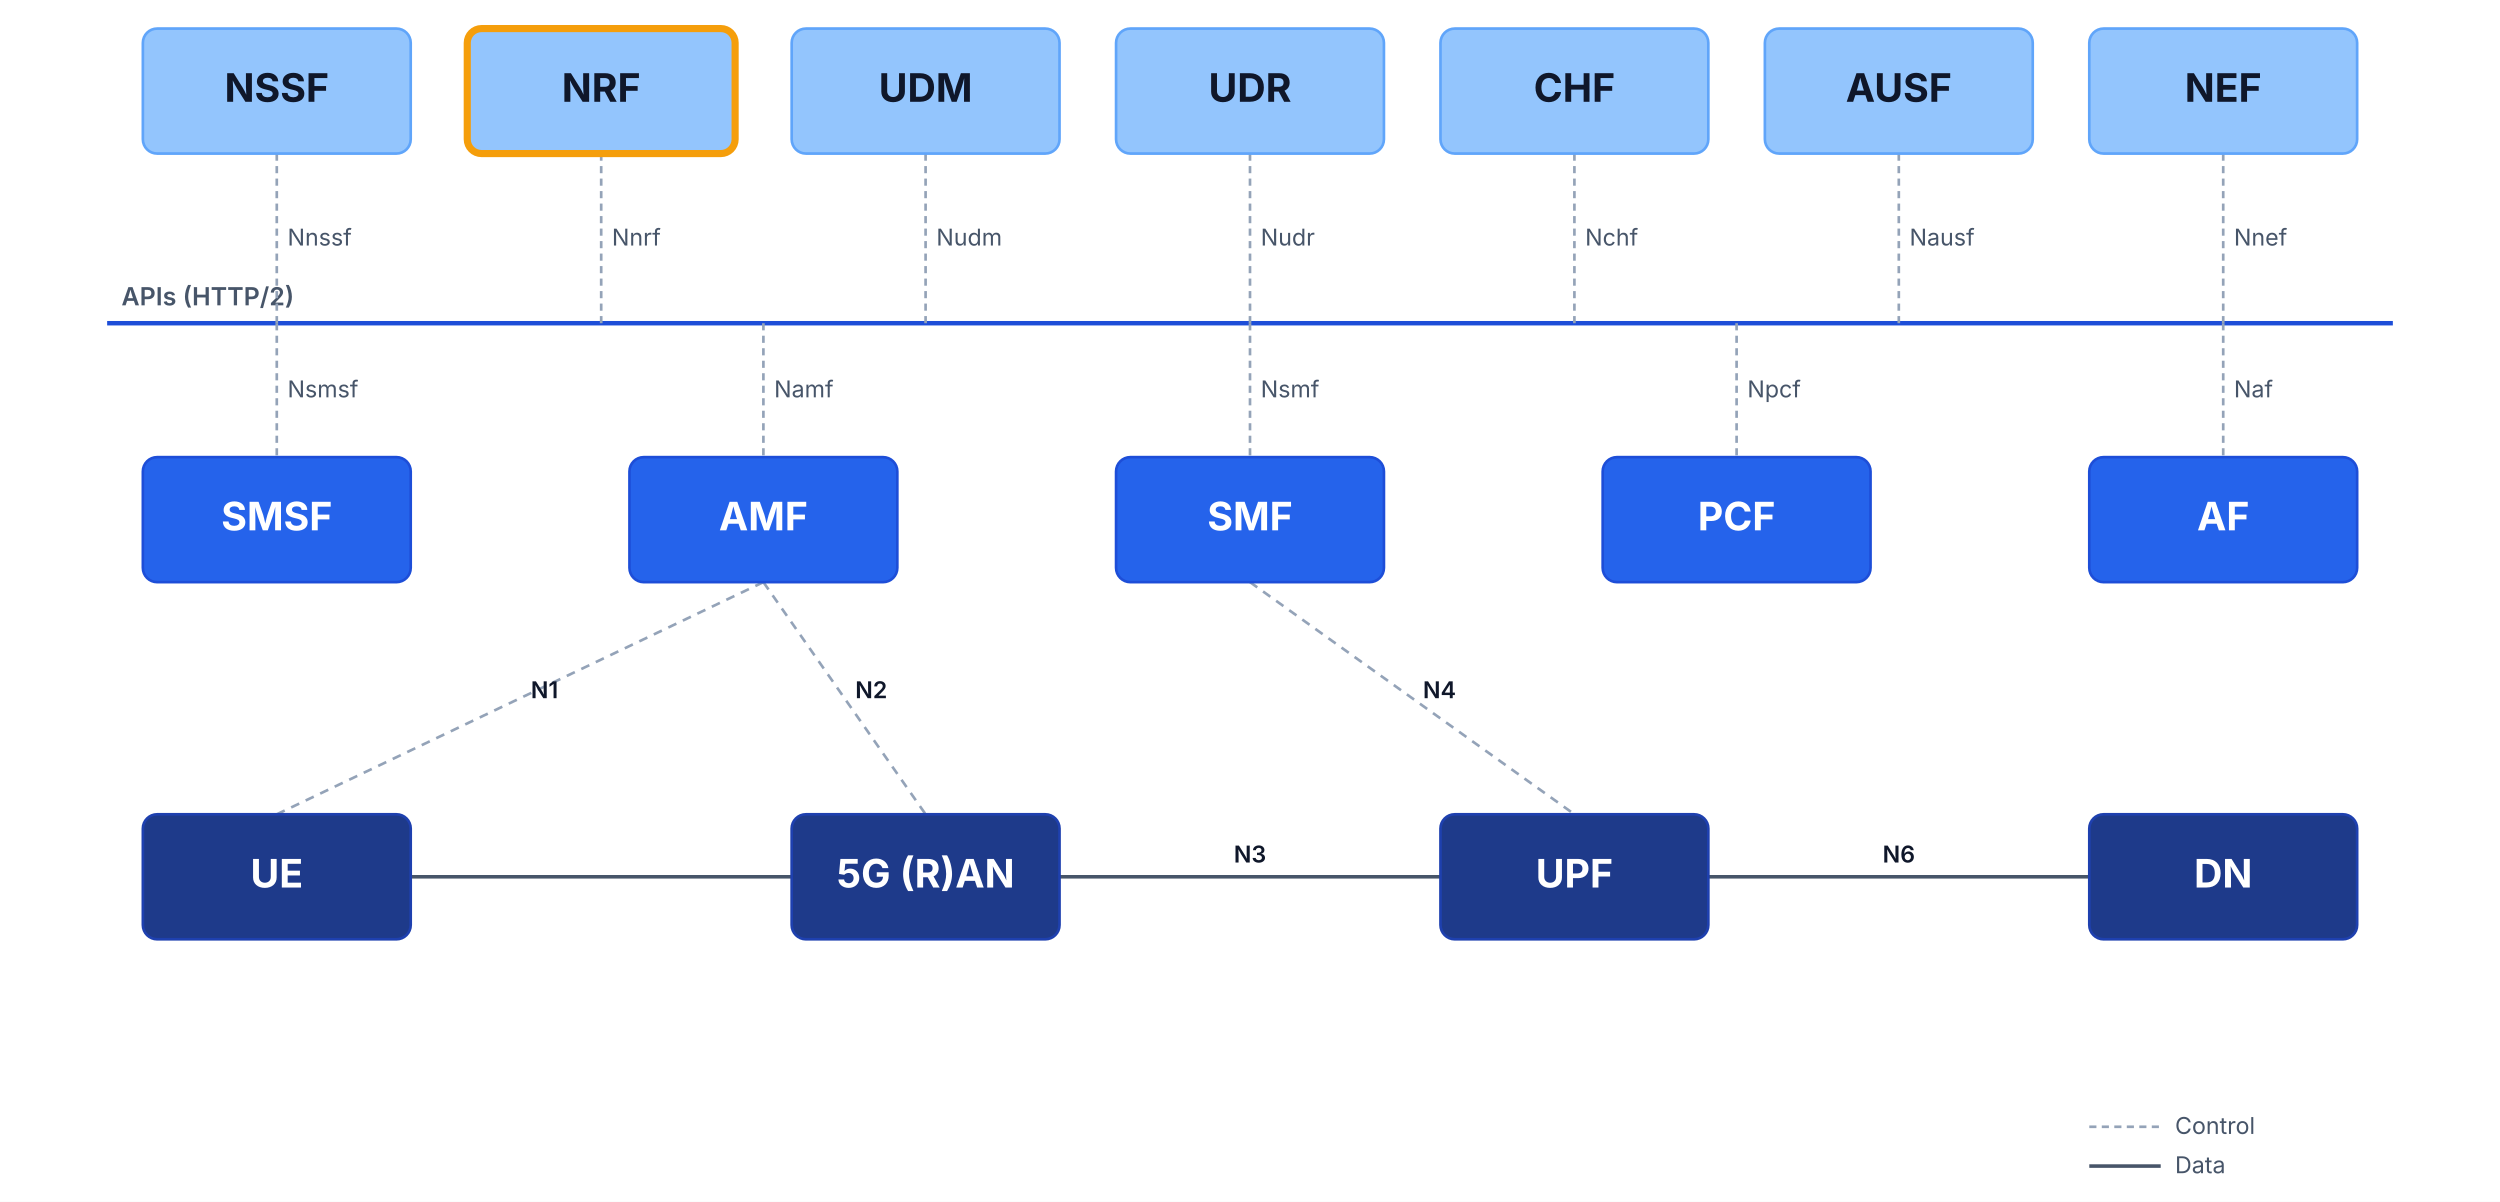
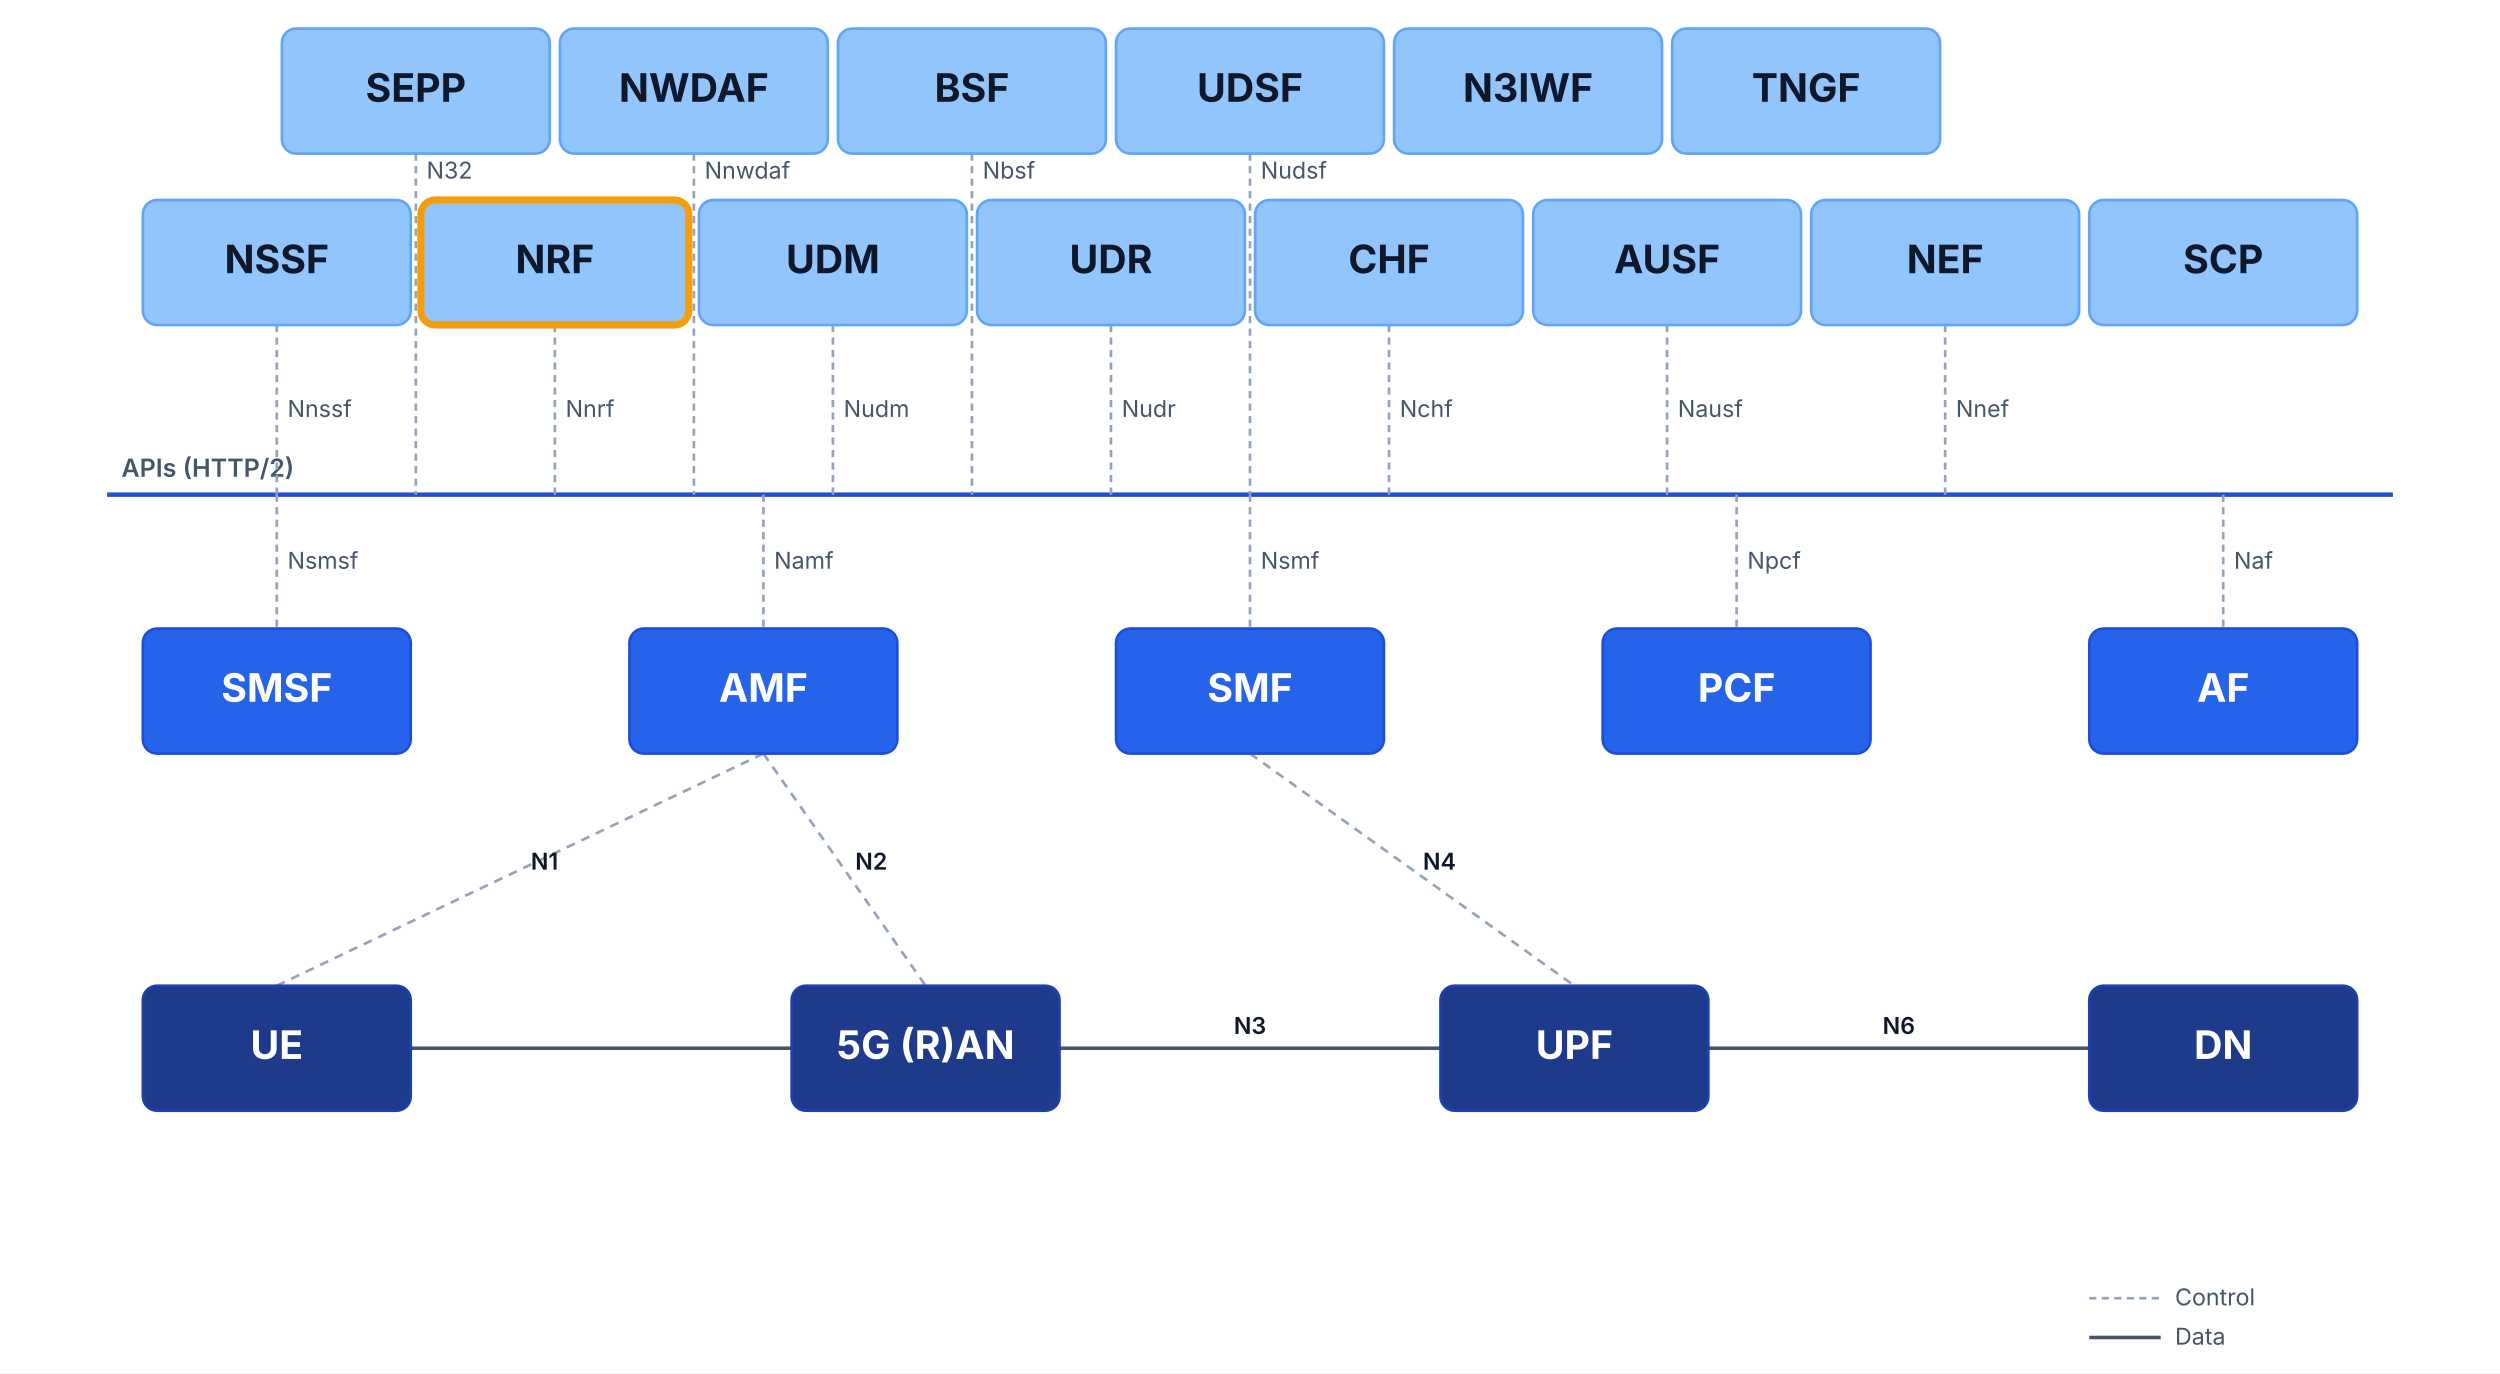
- <svg xmlns="http://www.w3.org/2000/svg" width="100%" viewBox="0 0 1400 673" preserveAspectRatio="xMidYMid meet" role="img" aria-label="5G System — architektura">
+ <svg xmlns="http://www.w3.org/2000/svg" width="100%" viewBox="0 0 1400 769" preserveAspectRatio="xMidYMid meet" role="img" aria-label="5G System — architektura">
  <defs>
    <marker id="net-arrow" markerWidth="10" markerHeight="10" refX="8" refY="5" orient="auto" markerUnits="strokeWidth">
      <path d="M1,1 L9,5 L1,9 Z" fill="#475569" />
    </marker>
  </defs>
-   <rect width="1400" height="673" fill="#FFFFFF" />
-   <g transform="translate(0, -69)">
+   <rect width="1400" height="769" fill="#FFFFFF" />
+   <g transform="translate(0, 27)">
    <g id="sba-bus">
      <line x1="60" y1="250" x2="1340" y2="250" stroke="#1D4ED8" stroke-width="2.5" />
      <text x="68" y="240" font-family="Inter, Arial, sans-serif" font-size="14" font-weight="600" fill="#475569">APIs (HTTP/2)</text>
      <line x1="155" y1="155" x2="155" y2="250" stroke="#94A3B8" stroke-width="1.5" stroke-dasharray="4 3" />
      <text x="161" y="206.5" font-family="Inter, Arial, sans-serif" font-size="13" fill="#475569">Nnssf</text>
-       <line x1="336.667" y1="155" x2="336.667" y2="250" stroke="#94A3B8" stroke-width="1.5" stroke-dasharray="4 3" />
-       <text x="342.667" y="206.5" font-family="Inter, Arial, sans-serif" font-size="13" fill="#475569">Nnrf</text>
-       <line x1="518.333" y1="155" x2="518.333" y2="250" stroke="#94A3B8" stroke-width="1.5" stroke-dasharray="4 3" />
-       <text x="524.333" y="206.5" font-family="Inter, Arial, sans-serif" font-size="13" fill="#475569">Nudm</text>
-       <line x1="700" y1="155" x2="700" y2="250" stroke="#94A3B8" stroke-width="1.5" stroke-dasharray="4 3" />
-       <text x="706" y="206.5" font-family="Inter, Arial, sans-serif" font-size="13" fill="#475569">Nudr</text>
-       <line x1="881.667" y1="155" x2="881.667" y2="250" stroke="#94A3B8" stroke-width="1.5" stroke-dasharray="4 3" />
-       <text x="887.667" y="206.5" font-family="Inter, Arial, sans-serif" font-size="13" fill="#475569">Nchf</text>
-       <line x1="1063.333" y1="155" x2="1063.333" y2="250" stroke="#94A3B8" stroke-width="1.5" stroke-dasharray="4 3" />
-       <text x="1069.333" y="206.5" font-family="Inter, Arial, sans-serif" font-size="13" fill="#475569">Nausf</text>
-       <line x1="1245" y1="155" x2="1245" y2="250" stroke="#94A3B8" stroke-width="1.5" stroke-dasharray="4 3" />
-       <text x="1251" y="206.5" font-family="Inter, Arial, sans-serif" font-size="13" fill="#475569">Nnef</text>
+       <line x1="310.714" y1="155" x2="310.714" y2="250" stroke="#94A3B8" stroke-width="1.5" stroke-dasharray="4 3" />
+       <text x="316.714" y="206.5" font-family="Inter, Arial, sans-serif" font-size="13" fill="#475569">Nnrf</text>
+       <line x1="466.429" y1="155" x2="466.429" y2="250" stroke="#94A3B8" stroke-width="1.5" stroke-dasharray="4 3" />
+       <text x="472.429" y="206.5" font-family="Inter, Arial, sans-serif" font-size="13" fill="#475569">Nudm</text>
+       <line x1="622.143" y1="155" x2="622.143" y2="250" stroke="#94A3B8" stroke-width="1.5" stroke-dasharray="4 3" />
+       <text x="628.143" y="206.5" font-family="Inter, Arial, sans-serif" font-size="13" fill="#475569">Nudr</text>
+       <line x1="777.857" y1="155" x2="777.857" y2="250" stroke="#94A3B8" stroke-width="1.5" stroke-dasharray="4 3" />
+       <text x="783.857" y="206.5" font-family="Inter, Arial, sans-serif" font-size="13" fill="#475569">Nchf</text>
+       <line x1="933.571" y1="155" x2="933.571" y2="250" stroke="#94A3B8" stroke-width="1.5" stroke-dasharray="4 3" />
+       <text x="939.571" y="206.5" font-family="Inter, Arial, sans-serif" font-size="13" fill="#475569">Nausf</text>
+       <line x1="1089.286" y1="155" x2="1089.286" y2="250" stroke="#94A3B8" stroke-width="1.5" stroke-dasharray="4 3" />
+       <text x="1095.286" y="206.5" font-family="Inter, Arial, sans-serif" font-size="13" fill="#475569">Nnef</text>
+       <line x1="232.857" y1="59" x2="232.857" y2="250" stroke="#94A3B8" stroke-width="1.5" stroke-dasharray="4 3" />
+       <text x="238.857" y="73" font-family="Inter, Arial, sans-serif" font-size="13" fill="#475569">N32</text>
+       <line x1="388.571" y1="59" x2="388.571" y2="250" stroke="#94A3B8" stroke-width="1.5" stroke-dasharray="4 3" />
+       <text x="394.571" y="73" font-family="Inter, Arial, sans-serif" font-size="13" fill="#475569">Nnwdaf</text>
+       <line x1="544.286" y1="59" x2="544.286" y2="250" stroke="#94A3B8" stroke-width="1.5" stroke-dasharray="4 3" />
+       <text x="550.286" y="73" font-family="Inter, Arial, sans-serif" font-size="13" fill="#475569">Nbsf</text>
+       <line x1="700" y1="59" x2="700" y2="250" stroke="#94A3B8" stroke-width="1.5" stroke-dasharray="4 3" />
+       <text x="706" y="73" font-family="Inter, Arial, sans-serif" font-size="13" fill="#475569">Nudsf</text>
      <line x1="155" y1="250" x2="155" y2="325" stroke="#94A3B8" stroke-width="1.5" stroke-dasharray="4 3" />
      <text x="161" y="291.5" font-family="Inter, Arial, sans-serif" font-size="13" fill="#475569">Nsmsf</text>
      <line x1="427.5" y1="250" x2="427.5" y2="325" stroke="#94A3B8" stroke-width="1.5" stroke-dasharray="4 3" />
      <text x="433.5" y="291.5" font-family="Inter, Arial, sans-serif" font-size="13" fill="#475569">Namf</text>
      <line x1="700" y1="250" x2="700" y2="325" stroke="#94A3B8" stroke-width="1.5" stroke-dasharray="4 3" />
      <text x="706" y="291.5" font-family="Inter, Arial, sans-serif" font-size="13" fill="#475569">Nsmf</text>
      <line x1="972.5" y1="250" x2="972.5" y2="325" stroke="#94A3B8" stroke-width="1.5" stroke-dasharray="4 3" />
      <text x="978.5" y="291.5" font-family="Inter, Arial, sans-serif" font-size="13" fill="#475569">Npcf</text>
      <line x1="1245" y1="250" x2="1245" y2="325" stroke="#94A3B8" stroke-width="1.5" stroke-dasharray="4 3" />
      <text x="1251" y="291.5" font-family="Inter, Arial, sans-serif" font-size="13" fill="#475569">Naf</text>
    </g>
    <g id="data-path">
      <line x1="230" y1="560" x2="443.333" y2="560" stroke="#475569" stroke-width="2" />
      <line x1="593.333" y1="560" x2="806.667" y2="560" stroke="#475569" stroke-width="2" />
      <text x="700" y="552" text-anchor="middle" font-family="Inter, Arial, sans-serif" font-size="13" font-weight="600" fill="#0F172A">N3</text>
      <line x1="956.667" y1="560" x2="1170" y2="560" stroke="#475569" stroke-width="2" />
      <text x="1063.333" y="552" text-anchor="middle" font-family="Inter, Arial, sans-serif" font-size="13" font-weight="600" fill="#0F172A">N6</text>
    </g>
    <g id="control-to-data">
      <line x1="427.5" y1="395" x2="155" y2="525" stroke="#94A3B8" stroke-width="1.5" stroke-dasharray="5 4" />
      <text x="297.25" y="460" font-family="Inter, Arial, sans-serif" font-size="13" font-weight="600" fill="#0F172A">N1</text>
      <line x1="427.5" y1="395" x2="518.333" y2="525" stroke="#94A3B8" stroke-width="1.5" stroke-dasharray="5 4" />
      <text x="478.917" y="460" font-family="Inter, Arial, sans-serif" font-size="13" font-weight="600" fill="#0F172A">N2</text>
      <line x1="700" y1="395" x2="881.667" y2="525" stroke="#94A3B8" stroke-width="1.5" stroke-dasharray="5 4" />
      <text x="796.833" y="460" font-family="Inter, Arial, sans-serif" font-size="13" font-weight="600" fill="#0F172A">N4</text>
    </g>
    <g id="nodes">
      <g id="nf-nssf">
        <rect x="80" y="85" width="150" height="70" rx="8" fill="#93C5FD" stroke="#60A5FA" stroke-width="1.5" />
        <text x="155" y="126" text-anchor="middle" font-family="Inter, Arial, sans-serif" font-size="22" font-weight="700" fill="#0F172A">NSSF</text>
      </g>
      <g id="nf-nrf">
-         <rect x="261.667" y="85" width="150" height="70" rx="8" fill="#93C5FD" stroke="#F59E0B" stroke-width="4" />
-         <text x="336.667" y="126" text-anchor="middle" font-family="Inter, Arial, sans-serif" font-size="22" font-weight="700" fill="#0F172A">NRF</text>
+         <rect x="235.714" y="85" width="150" height="70" rx="8" fill="#93C5FD" stroke="#F59E0B" stroke-width="4" />
+         <text x="310.714" y="126" text-anchor="middle" font-family="Inter, Arial, sans-serif" font-size="22" font-weight="700" fill="#0F172A">NRF</text>
      </g>
      <g id="nf-udm">
-         <rect x="443.333" y="85" width="150" height="70" rx="8" fill="#93C5FD" stroke="#60A5FA" stroke-width="1.5" />
-         <text x="518.333" y="126" text-anchor="middle" font-family="Inter, Arial, sans-serif" font-size="22" font-weight="700" fill="#0F172A">UDM</text>
+         <rect x="391.429" y="85" width="150" height="70" rx="8" fill="#93C5FD" stroke="#60A5FA" stroke-width="1.5" />
+         <text x="466.429" y="126" text-anchor="middle" font-family="Inter, Arial, sans-serif" font-size="22" font-weight="700" fill="#0F172A">UDM</text>
      </g>
      <g id="nf-udr">
-         <rect x="625" y="85" width="150" height="70" rx="8" fill="#93C5FD" stroke="#60A5FA" stroke-width="1.5" />
-         <text x="700" y="126" text-anchor="middle" font-family="Inter, Arial, sans-serif" font-size="22" font-weight="700" fill="#0F172A">UDR</text>
+         <rect x="547.143" y="85" width="150" height="70" rx="8" fill="#93C5FD" stroke="#60A5FA" stroke-width="1.5" />
+         <text x="622.143" y="126" text-anchor="middle" font-family="Inter, Arial, sans-serif" font-size="22" font-weight="700" fill="#0F172A">UDR</text>
      </g>
      <g id="nf-chf">
-         <rect x="806.667" y="85" width="150" height="70" rx="8" fill="#93C5FD" stroke="#60A5FA" stroke-width="1.5" />
-         <text x="881.667" y="126" text-anchor="middle" font-family="Inter, Arial, sans-serif" font-size="22" font-weight="700" fill="#0F172A">CHF</text>
+         <rect x="702.857" y="85" width="150" height="70" rx="8" fill="#93C5FD" stroke="#60A5FA" stroke-width="1.5" />
+         <text x="777.857" y="126" text-anchor="middle" font-family="Inter, Arial, sans-serif" font-size="22" font-weight="700" fill="#0F172A">CHF</text>
      </g>
      <g id="nf-ausf">
-         <rect x="988.333" y="85" width="150" height="70" rx="8" fill="#93C5FD" stroke="#60A5FA" stroke-width="1.5" />
-         <text x="1063.333" y="126" text-anchor="middle" font-family="Inter, Arial, sans-serif" font-size="22" font-weight="700" fill="#0F172A">AUSF</text>
+         <rect x="858.571" y="85" width="150" height="70" rx="8" fill="#93C5FD" stroke="#60A5FA" stroke-width="1.5" />
+         <text x="933.571" y="126" text-anchor="middle" font-family="Inter, Arial, sans-serif" font-size="22" font-weight="700" fill="#0F172A">AUSF</text>
      </g>
      <g id="nf-nef">
+         <rect x="1014.286" y="85" width="150" height="70" rx="8" fill="#93C5FD" stroke="#60A5FA" stroke-width="1.5" />
+         <text x="1089.286" y="126" text-anchor="middle" font-family="Inter, Arial, sans-serif" font-size="22" font-weight="700" fill="#0F172A">NEF</text>
+       </g>
+       <g id="nf-scp">
        <rect x="1170" y="85" width="150" height="70" rx="8" fill="#93C5FD" stroke="#60A5FA" stroke-width="1.5" />
-         <text x="1245" y="126" text-anchor="middle" font-family="Inter, Arial, sans-serif" font-size="22" font-weight="700" fill="#0F172A">NEF</text>
+         <text x="1245" y="126" text-anchor="middle" font-family="Inter, Arial, sans-serif" font-size="22" font-weight="700" fill="#0F172A">SCP</text>
+       </g>
+       <g id="nf-sepp">
+         <rect x="157.857" y="-11" width="150" height="70" rx="8" fill="#93C5FD" stroke="#60A5FA" stroke-width="1.5" />
+         <text x="232.857" y="30" text-anchor="middle" font-family="Inter, Arial, sans-serif" font-size="22" font-weight="700" fill="#0F172A">SEPP</text>
+       </g>
+       <g id="nf-nwdaf">
+         <rect x="313.571" y="-11" width="150" height="70" rx="8" fill="#93C5FD" stroke="#60A5FA" stroke-width="1.5" />
+         <text x="388.571" y="30" text-anchor="middle" font-family="Inter, Arial, sans-serif" font-size="22" font-weight="700" fill="#0F172A">NWDAF</text>
+       </g>
+       <g id="nf-bsf">
+         <rect x="469.286" y="-11" width="150" height="70" rx="8" fill="#93C5FD" stroke="#60A5FA" stroke-width="1.5" />
+         <text x="544.286" y="30" text-anchor="middle" font-family="Inter, Arial, sans-serif" font-size="22" font-weight="700" fill="#0F172A">BSF</text>
+       </g>
+       <g id="nf-udsf">
+         <rect x="625" y="-11" width="150" height="70" rx="8" fill="#93C5FD" stroke="#60A5FA" stroke-width="1.5" />
+         <text x="700" y="30" text-anchor="middle" font-family="Inter, Arial, sans-serif" font-size="22" font-weight="700" fill="#0F172A">UDSF</text>
+       </g>
+       <g id="nf-n3iwf">
+         <rect x="780.714" y="-11" width="150" height="70" rx="8" fill="#93C5FD" stroke="#60A5FA" stroke-width="1.5" />
+         <text x="855.714" y="30" text-anchor="middle" font-family="Inter, Arial, sans-serif" font-size="22" font-weight="700" fill="#0F172A">N3IWF</text>
+       </g>
+       <g id="nf-tngf">
+         <rect x="936.429" y="-11" width="150" height="70" rx="8" fill="#93C5FD" stroke="#60A5FA" stroke-width="1.5" />
+         <text x="1011.429" y="30" text-anchor="middle" font-family="Inter, Arial, sans-serif" font-size="22" font-weight="700" fill="#0F172A">TNGF</text>
      </g>
      <g id="nf-smsf">
        <rect x="80" y="325" width="150" height="70" rx="8" fill="#2563EB" stroke="#1D4ED8" stroke-width="1.5" />
        <text x="155" y="366" text-anchor="middle" font-family="Inter, Arial, sans-serif" font-size="22" font-weight="700" fill="#FFFFFF">SMSF</text>
      </g>
      <g id="nf-amf">
        <rect x="352.5" y="325" width="150" height="70" rx="8" fill="#2563EB" stroke="#1D4ED8" stroke-width="1.5" />
        <text x="427.5" y="366" text-anchor="middle" font-family="Inter, Arial, sans-serif" font-size="22" font-weight="700" fill="#FFFFFF">AMF</text>
      </g>
      <g id="nf-smf">
        <rect x="625" y="325" width="150" height="70" rx="8" fill="#2563EB" stroke="#1D4ED8" stroke-width="1.5" />
        <text x="700" y="366" text-anchor="middle" font-family="Inter, Arial, sans-serif" font-size="22" font-weight="700" fill="#FFFFFF">SMF</text>
      </g>
      <g id="nf-pcf">
        <rect x="897.5" y="325" width="150" height="70" rx="8" fill="#2563EB" stroke="#1D4ED8" stroke-width="1.5" />
        <text x="972.5" y="366" text-anchor="middle" font-family="Inter, Arial, sans-serif" font-size="22" font-weight="700" fill="#FFFFFF">PCF</text>
      </g>
      <g id="nf-af">
        <rect x="1170" y="325" width="150" height="70" rx="8" fill="#2563EB" stroke="#1D4ED8" stroke-width="1.5" />
        <text x="1245" y="366" text-anchor="middle" font-family="Inter, Arial, sans-serif" font-size="22" font-weight="700" fill="#FFFFFF">AF</text>
      </g>
      <g id="nf-ue">
        <rect x="80" y="525" width="150" height="70" rx="8" fill="#1E3A8A" stroke="#1E40AF" stroke-width="1.5" />
        <text x="155" y="566" text-anchor="middle" font-family="Inter, Arial, sans-serif" font-size="22" font-weight="700" fill="#FFFFFF">UE</text>
      </g>
      <g id="nf-ran">
        <rect x="443.333" y="525" width="150" height="70" rx="8" fill="#1E3A8A" stroke="#1E40AF" stroke-width="1.5" />
        <text x="518.333" y="566" text-anchor="middle" font-family="Inter, Arial, sans-serif" font-size="22" font-weight="700" fill="#FFFFFF">5G (R)AN</text>
      </g>
      <g id="nf-upf">
        <rect x="806.667" y="525" width="150" height="70" rx="8" fill="#1E3A8A" stroke="#1E40AF" stroke-width="1.5" />
        <text x="881.667" y="566" text-anchor="middle" font-family="Inter, Arial, sans-serif" font-size="22" font-weight="700" fill="#FFFFFF">UPF</text>
      </g>
      <g id="nf-dn">
        <rect x="1170" y="525" width="150" height="70" rx="8" fill="#1E3A8A" stroke="#1E40AF" stroke-width="1.5" />
        <text x="1245" y="566" text-anchor="middle" font-family="Inter, Arial, sans-serif" font-size="22" font-weight="700" fill="#FFFFFF">DN</text>
      </g>
    </g>
    <g id="legend">
      <line x1="1170" y1="700" x2="1210" y2="700" stroke="#94A3B8" stroke-width="1.5" stroke-dasharray="4 3" />
      <text x="1218" y="704" font-family="Inter, Arial, sans-serif" font-size="13" fill="#475569">Control</text>
      <line x1="1170" y1="722" x2="1210" y2="722" stroke="#475569" stroke-width="2" />
      <text x="1218" y="726" font-family="Inter, Arial, sans-serif" font-size="13" fill="#475569">Data</text>
    </g>
  </g>
</svg>
